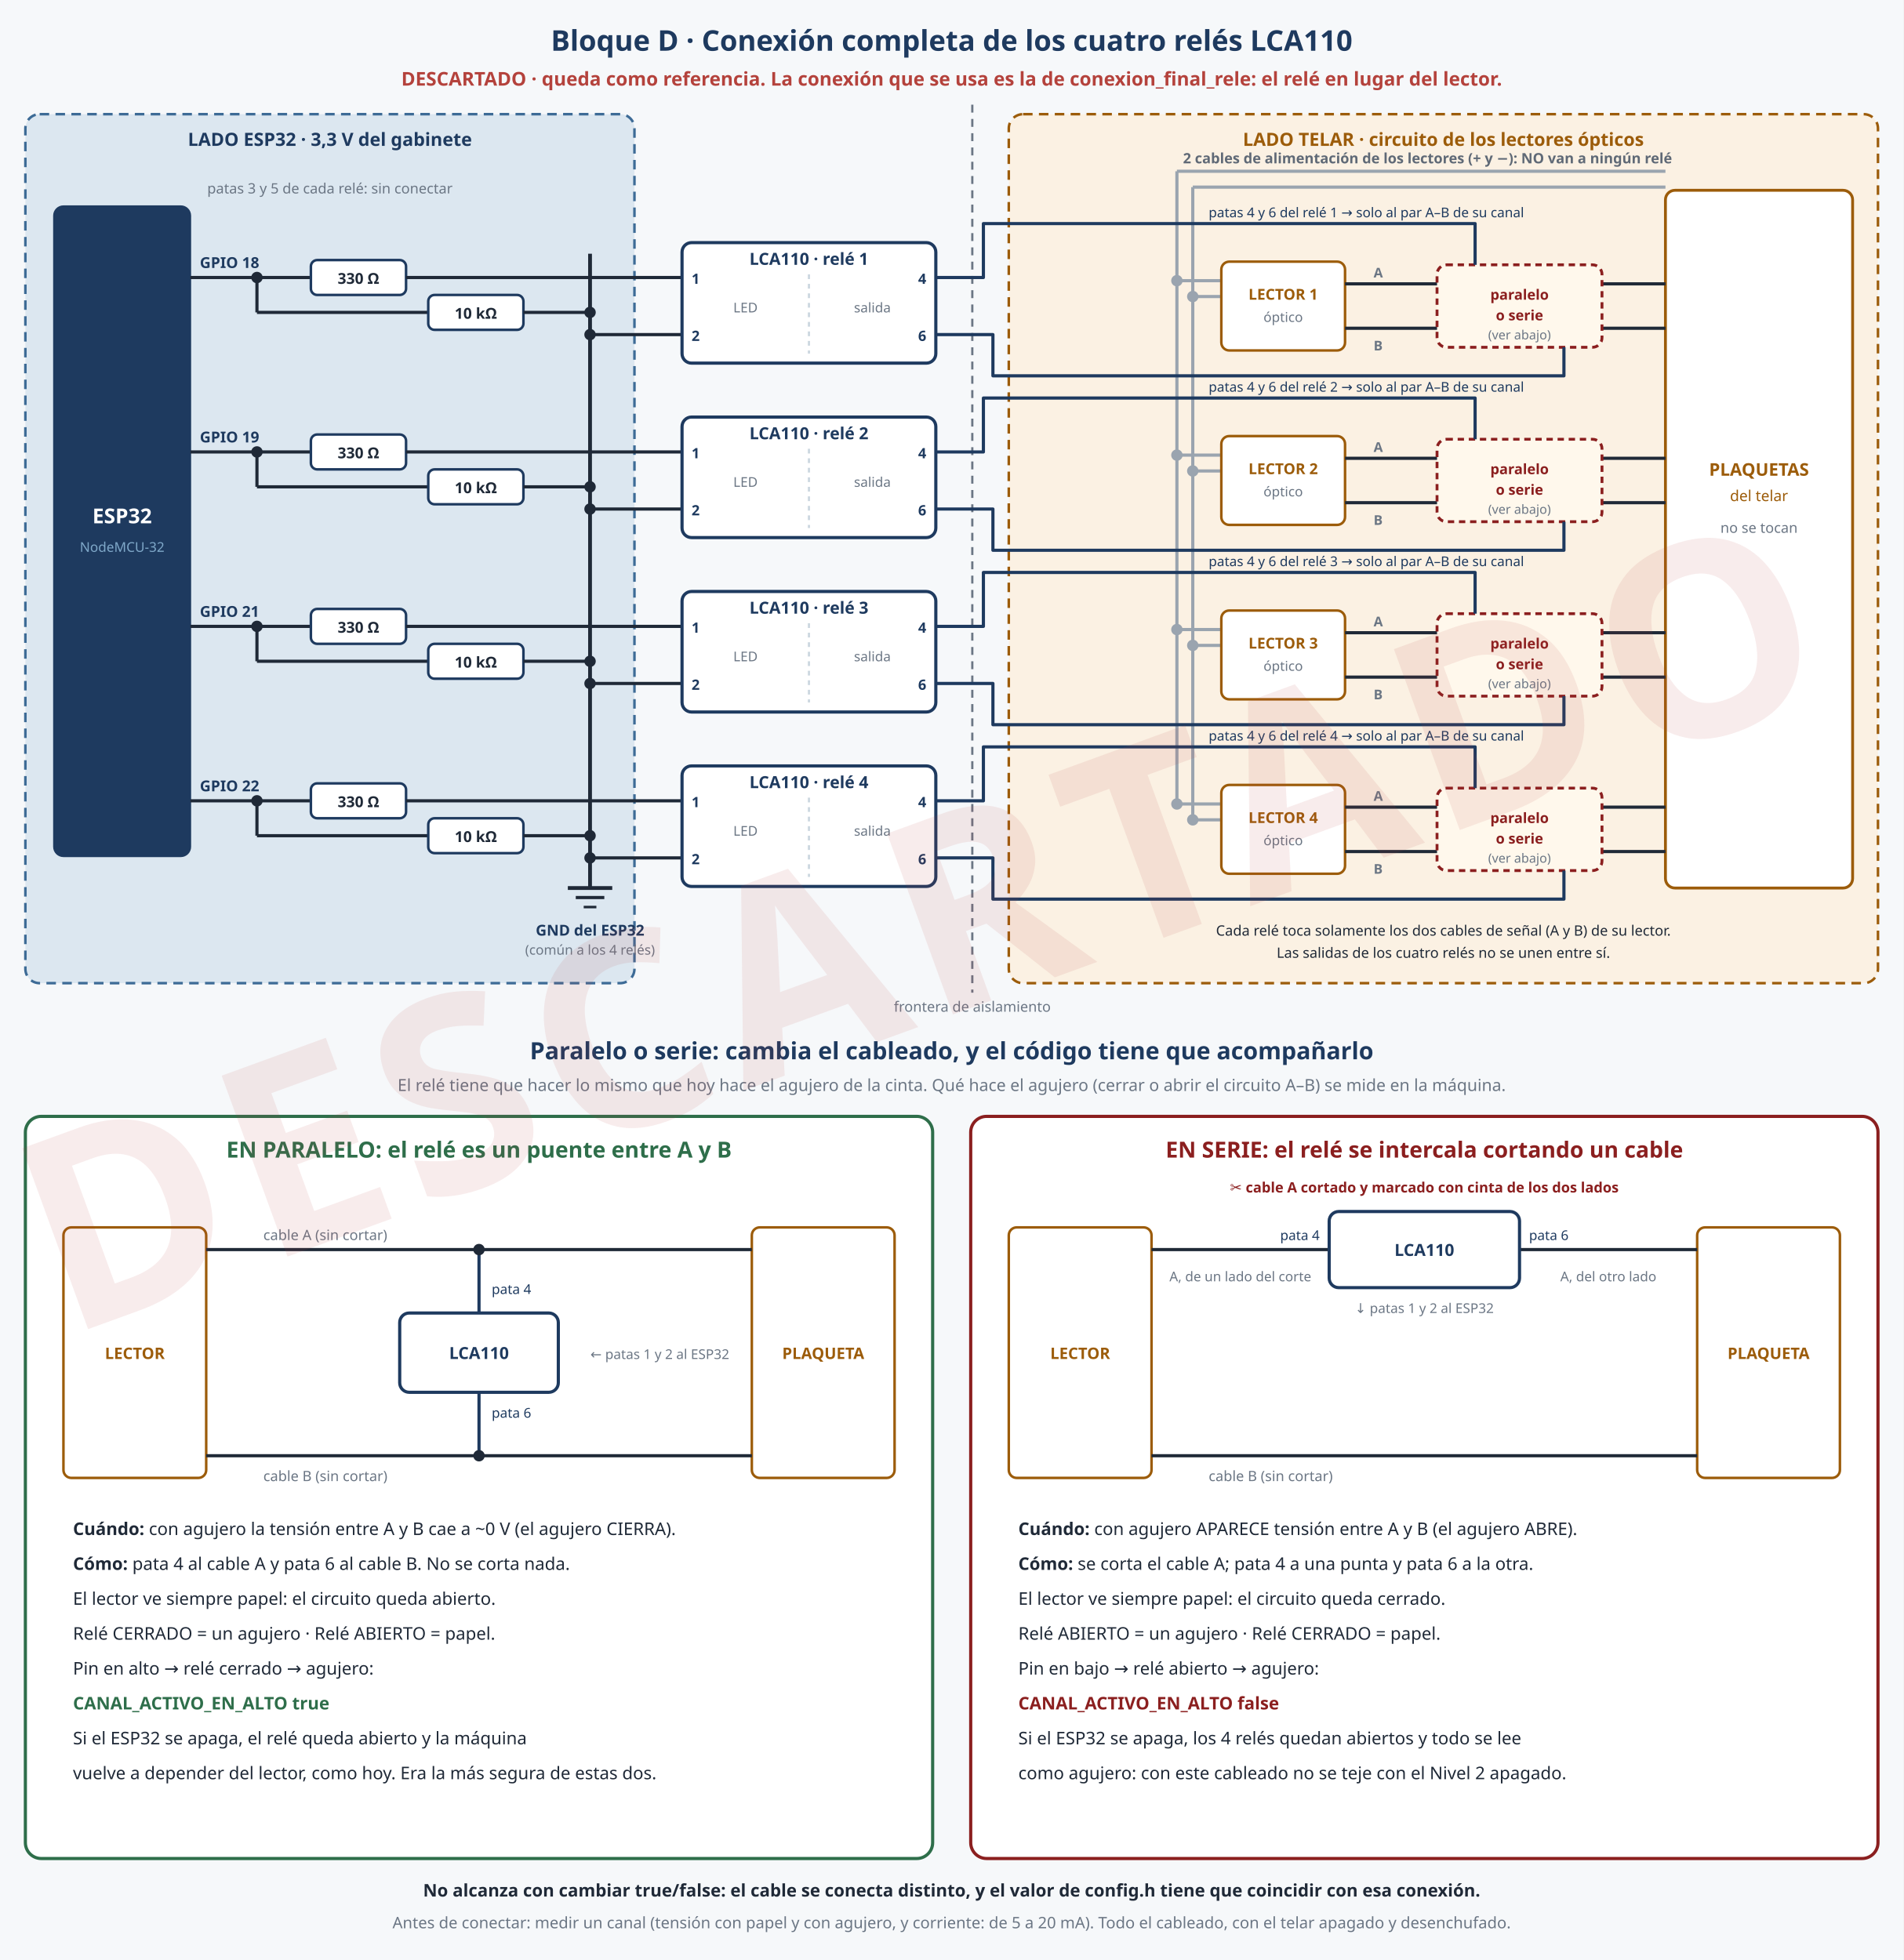
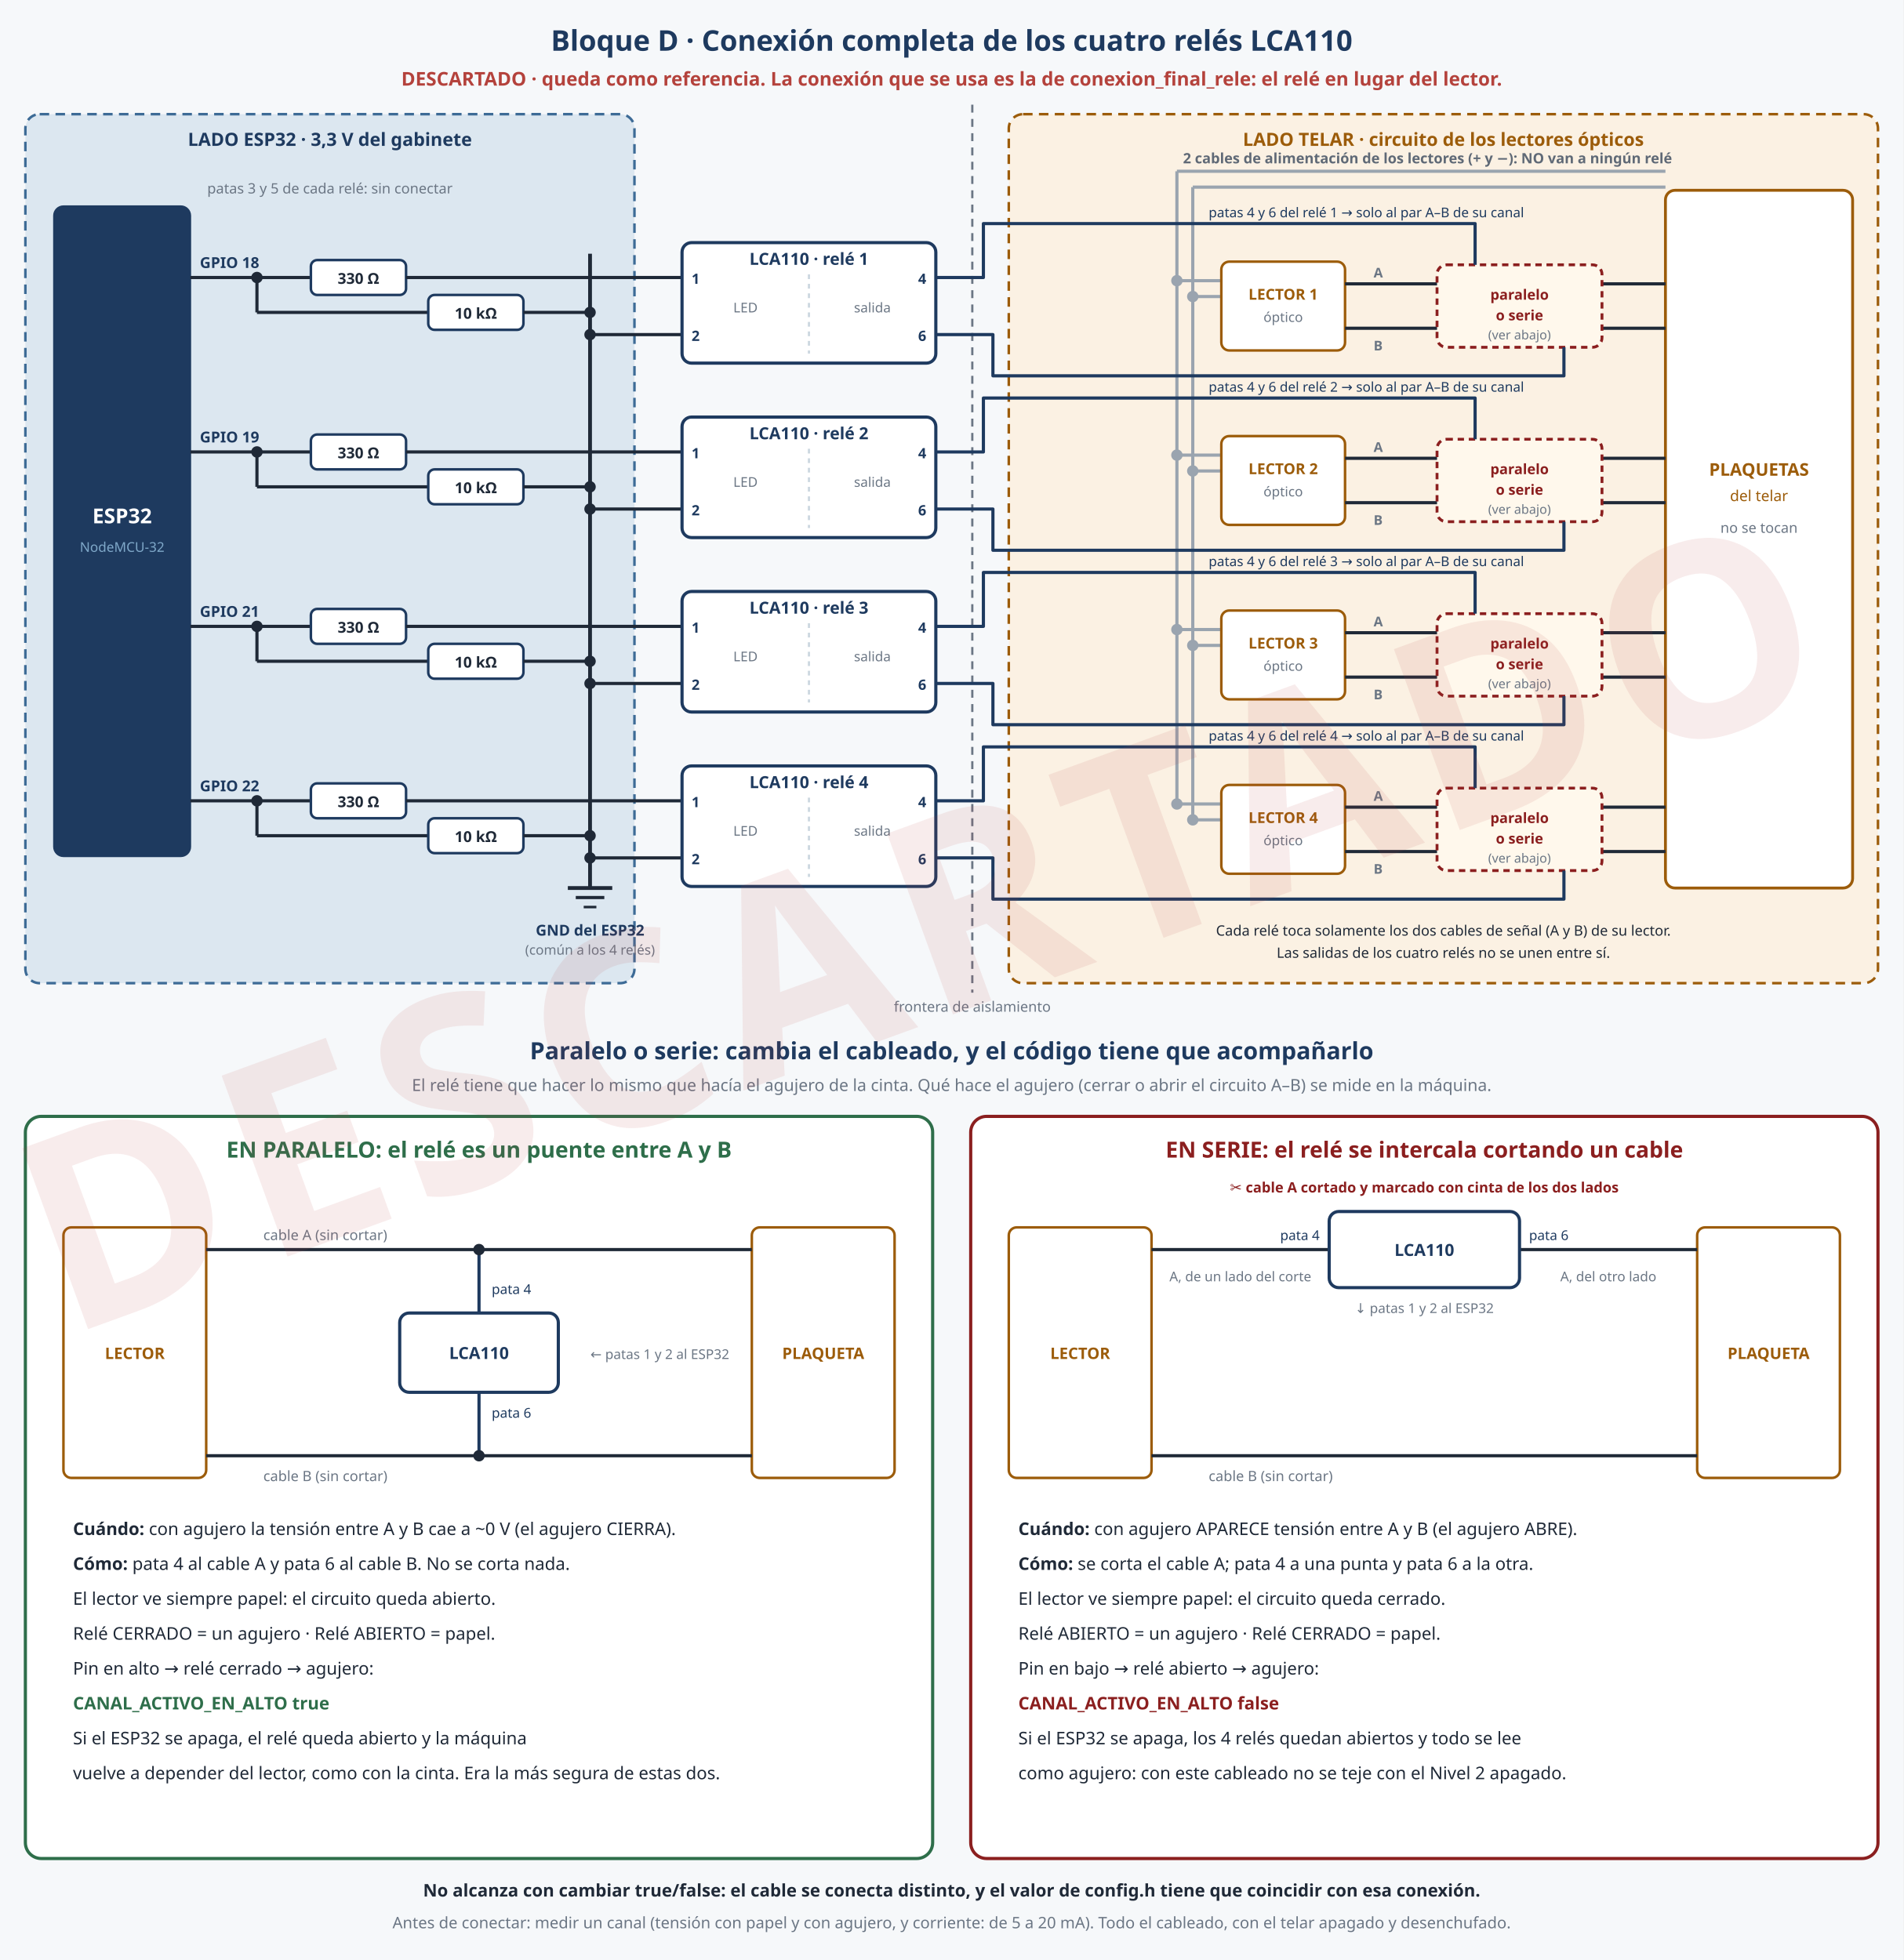
<svg xmlns="http://www.w3.org/2000/svg" viewBox="0 0 1200 1236" font-family="IBM Plex Sans, system-ui, sans-serif">
  <rect width="1200" height="1236" fill="#F6F8FA" />
  <text x="600.0" y="32" font-size="18" font-weight="bold" fill="#1E3A5F" text-anchor="middle" font-family="Questrial, IBM Plex Sans, sans-serif">Bloque D · Conexión completa de los cuatro relés LCA110</text>
  <text x="600.0" y="54" font-size="12" font-weight="bold" fill="#B4423C" text-anchor="middle">DESCARTADO · queda como referencia. La conexión que se usa es la de conexion_final_rele: el relé en lugar del lector.</text>
  <rect x="16" y="72" width="384" height="548" rx="9" fill="#DCE7F0" stroke="#3D6B96" stroke-width="1.6" stroke-dasharray="6 4" />
  <text x="208" y="92" font-size="11.5" font-weight="bold" fill="#1E3A5F" text-anchor="middle">LADO ESP32 · 3,3 V del gabinete</text>
  <rect x="636" y="72" width="548" height="548" rx="9" fill="#FBF1E3" stroke="#9C5C0A" stroke-width="1.6" stroke-dasharray="6 4" />
  <text x="910" y="92" font-size="11.5" font-weight="bold" fill="#9C5C0A" text-anchor="middle">LADO TELAR · circuito de los lectores ópticos</text>
  <line x1="613" y1="66" x2="613" y2="626" stroke="#6B7684" stroke-width="1.4" stroke-dasharray="5 4" />
  <text x="613" y="638" font-size="9" font-weight="normal" fill="#6B7684" text-anchor="middle">frontera de aislamiento</text>
  <rect x="34" y="130" width="86" height="410" rx="6" fill="#1E3A5F" stroke="#1E3A5F" stroke-width="1" />
  <text x="77" y="330" font-size="13" font-weight="bold" fill="#FFFFFF" text-anchor="middle">ESP32</text>
  <text x="77" y="348" font-size="8.5" font-weight="normal" fill="#7FA8C9" text-anchor="middle">NodeMCU-32</text>
  <line x1="372" y1="160" x2="372" y2="560" stroke="#1F2937" stroke-width="2.4" />
  <line x1="358" y1="560" x2="386" y2="560" stroke="#1F2937" stroke-width="2.4" />
  <line x1="363" y1="566" x2="381" y2="566" stroke="#1F2937" stroke-width="2" />
  <line x1="368" y1="572" x2="376" y2="572" stroke="#1F2937" stroke-width="1.6" />
  <text x="372" y="590" font-size="9.5" font-weight="bold" fill="#1E3A5F" text-anchor="middle">GND del ESP32</text>
  <text x="372" y="602" font-size="8.5" font-weight="normal" fill="#6B7684" text-anchor="middle">(común a los 4 relés)</text>
  <text x="126" y="169" font-size="9.5" font-weight="bold" fill="#1E3A5F" text-anchor="start">GPIO 18</text>
  <line x1="120" y1="175" x2="196" y2="175" stroke="#1F2937" stroke-width="2" />
  <rect x="196" y="164" width="60" height="22" rx="4" fill="#FFFFFF" stroke="#1E3A5F" stroke-width="1.6" />
  <text x="226" y="179" font-size="9.5" font-weight="bold" fill="#1F2937" text-anchor="middle">330 Ω</text>
  <line x1="256" y1="175" x2="430" y2="175" stroke="#1F2937" stroke-width="2" />
  <circle cx="162" cy="175" r="3.6" fill="#1F2937" />
  <line x1="162" y1="175" x2="162" y2="197" stroke="#1F2937" stroke-width="2" />
  <line x1="162" y1="197" x2="270" y2="197" stroke="#1F2937" stroke-width="2" />
  <rect x="270" y="186" width="60" height="22" rx="4" fill="#FFFFFF" stroke="#1E3A5F" stroke-width="1.6" />
  <text x="300" y="201" font-size="9.5" font-weight="bold" fill="#1F2937" text-anchor="middle">10 kΩ</text>
  <line x1="330" y1="197" x2="372" y2="197" stroke="#1F2937" stroke-width="2" />
  <circle cx="372" cy="197" r="3.6" fill="#1F2937" />
  <line x1="430" y1="211" x2="372" y2="211" stroke="#1F2937" stroke-width="2" />
  <circle cx="372" cy="211" r="3.6" fill="#1F2937" />
  <rect x="430" y="153" width="160" height="76" rx="6" fill="#FFFFFF" stroke="#1E3A5F" stroke-width="2" />
  <text x="510" y="167" font-size="10.5" font-weight="bold" fill="#1E3A5F" text-anchor="middle">LCA110 · relé 1</text>
  <line x1="510" y1="173" x2="510" y2="223" stroke="#CDD8E0" stroke-width="1.4" stroke-dasharray="3 3" />
  <text x="436" y="179" font-size="9" font-weight="bold" fill="#1E3A5F" text-anchor="start">1</text>
  <text x="436" y="215" font-size="9" font-weight="bold" fill="#1E3A5F" text-anchor="start">2</text>
  <text x="470" y="197" font-size="8.5" font-weight="normal" fill="#6B7684" text-anchor="middle">LED</text>
  <text x="550" y="197" font-size="8.5" font-weight="normal" fill="#6B7684" text-anchor="middle">salida</text>
  <text x="584" y="179" font-size="9" font-weight="bold" fill="#1E3A5F" text-anchor="end">4</text>
  <text x="584" y="215" font-size="9" font-weight="bold" fill="#1E3A5F" text-anchor="end">6</text>
  <text x="126" y="279" font-size="9.5" font-weight="bold" fill="#1E3A5F" text-anchor="start">GPIO 19</text>
  <line x1="120" y1="285" x2="196" y2="285" stroke="#1F2937" stroke-width="2" />
  <rect x="196" y="274" width="60" height="22" rx="4" fill="#FFFFFF" stroke="#1E3A5F" stroke-width="1.6" />
  <text x="226" y="289" font-size="9.5" font-weight="bold" fill="#1F2937" text-anchor="middle">330 Ω</text>
  <line x1="256" y1="285" x2="430" y2="285" stroke="#1F2937" stroke-width="2" />
  <circle cx="162" cy="285" r="3.6" fill="#1F2937" />
  <line x1="162" y1="285" x2="162" y2="307" stroke="#1F2937" stroke-width="2" />
  <line x1="162" y1="307" x2="270" y2="307" stroke="#1F2937" stroke-width="2" />
  <rect x="270" y="296" width="60" height="22" rx="4" fill="#FFFFFF" stroke="#1E3A5F" stroke-width="1.6" />
  <text x="300" y="311" font-size="9.5" font-weight="bold" fill="#1F2937" text-anchor="middle">10 kΩ</text>
  <line x1="330" y1="307" x2="372" y2="307" stroke="#1F2937" stroke-width="2" />
  <circle cx="372" cy="307" r="3.6" fill="#1F2937" />
  <line x1="430" y1="321" x2="372" y2="321" stroke="#1F2937" stroke-width="2" />
  <circle cx="372" cy="321" r="3.6" fill="#1F2937" />
  <rect x="430" y="263" width="160" height="76" rx="6" fill="#FFFFFF" stroke="#1E3A5F" stroke-width="2" />
  <text x="510" y="277" font-size="10.5" font-weight="bold" fill="#1E3A5F" text-anchor="middle">LCA110 · relé 2</text>
  <line x1="510" y1="283" x2="510" y2="333" stroke="#CDD8E0" stroke-width="1.4" stroke-dasharray="3 3" />
  <text x="436" y="289" font-size="9" font-weight="bold" fill="#1E3A5F" text-anchor="start">1</text>
  <text x="436" y="325" font-size="9" font-weight="bold" fill="#1E3A5F" text-anchor="start">2</text>
  <text x="470" y="307" font-size="8.5" font-weight="normal" fill="#6B7684" text-anchor="middle">LED</text>
  <text x="550" y="307" font-size="8.5" font-weight="normal" fill="#6B7684" text-anchor="middle">salida</text>
  <text x="584" y="289" font-size="9" font-weight="bold" fill="#1E3A5F" text-anchor="end">4</text>
  <text x="584" y="325" font-size="9" font-weight="bold" fill="#1E3A5F" text-anchor="end">6</text>
  <text x="126" y="389" font-size="9.5" font-weight="bold" fill="#1E3A5F" text-anchor="start">GPIO 21</text>
  <line x1="120" y1="395" x2="196" y2="395" stroke="#1F2937" stroke-width="2" />
  <rect x="196" y="384" width="60" height="22" rx="4" fill="#FFFFFF" stroke="#1E3A5F" stroke-width="1.6" />
  <text x="226" y="399" font-size="9.5" font-weight="bold" fill="#1F2937" text-anchor="middle">330 Ω</text>
  <line x1="256" y1="395" x2="430" y2="395" stroke="#1F2937" stroke-width="2" />
  <circle cx="162" cy="395" r="3.6" fill="#1F2937" />
  <line x1="162" y1="395" x2="162" y2="417" stroke="#1F2937" stroke-width="2" />
  <line x1="162" y1="417" x2="270" y2="417" stroke="#1F2937" stroke-width="2" />
  <rect x="270" y="406" width="60" height="22" rx="4" fill="#FFFFFF" stroke="#1E3A5F" stroke-width="1.6" />
  <text x="300" y="421" font-size="9.5" font-weight="bold" fill="#1F2937" text-anchor="middle">10 kΩ</text>
  <line x1="330" y1="417" x2="372" y2="417" stroke="#1F2937" stroke-width="2" />
  <circle cx="372" cy="417" r="3.6" fill="#1F2937" />
  <line x1="430" y1="431" x2="372" y2="431" stroke="#1F2937" stroke-width="2" />
  <circle cx="372" cy="431" r="3.6" fill="#1F2937" />
  <rect x="430" y="373" width="160" height="76" rx="6" fill="#FFFFFF" stroke="#1E3A5F" stroke-width="2" />
  <text x="510" y="387" font-size="10.5" font-weight="bold" fill="#1E3A5F" text-anchor="middle">LCA110 · relé 3</text>
  <line x1="510" y1="393" x2="510" y2="443" stroke="#CDD8E0" stroke-width="1.4" stroke-dasharray="3 3" />
  <text x="436" y="399" font-size="9" font-weight="bold" fill="#1E3A5F" text-anchor="start">1</text>
  <text x="436" y="435" font-size="9" font-weight="bold" fill="#1E3A5F" text-anchor="start">2</text>
  <text x="470" y="417" font-size="8.5" font-weight="normal" fill="#6B7684" text-anchor="middle">LED</text>
  <text x="550" y="417" font-size="8.5" font-weight="normal" fill="#6B7684" text-anchor="middle">salida</text>
  <text x="584" y="399" font-size="9" font-weight="bold" fill="#1E3A5F" text-anchor="end">4</text>
  <text x="584" y="435" font-size="9" font-weight="bold" fill="#1E3A5F" text-anchor="end">6</text>
  <text x="126" y="499" font-size="9.5" font-weight="bold" fill="#1E3A5F" text-anchor="start">GPIO 22</text>
  <line x1="120" y1="505" x2="196" y2="505" stroke="#1F2937" stroke-width="2" />
  <rect x="196" y="494" width="60" height="22" rx="4" fill="#FFFFFF" stroke="#1E3A5F" stroke-width="1.6" />
  <text x="226" y="509" font-size="9.5" font-weight="bold" fill="#1F2937" text-anchor="middle">330 Ω</text>
  <line x1="256" y1="505" x2="430" y2="505" stroke="#1F2937" stroke-width="2" />
  <circle cx="162" cy="505" r="3.6" fill="#1F2937" />
  <line x1="162" y1="505" x2="162" y2="527" stroke="#1F2937" stroke-width="2" />
  <line x1="162" y1="527" x2="270" y2="527" stroke="#1F2937" stroke-width="2" />
  <rect x="270" y="516" width="60" height="22" rx="4" fill="#FFFFFF" stroke="#1E3A5F" stroke-width="1.6" />
  <text x="300" y="531" font-size="9.5" font-weight="bold" fill="#1F2937" text-anchor="middle">10 kΩ</text>
  <line x1="330" y1="527" x2="372" y2="527" stroke="#1F2937" stroke-width="2" />
  <circle cx="372" cy="527" r="3.6" fill="#1F2937" />
  <line x1="430" y1="541" x2="372" y2="541" stroke="#1F2937" stroke-width="2" />
  <circle cx="372" cy="541" r="3.6" fill="#1F2937" />
  <rect x="430" y="483" width="160" height="76" rx="6" fill="#FFFFFF" stroke="#1E3A5F" stroke-width="2" />
  <text x="510" y="497" font-size="10.5" font-weight="bold" fill="#1E3A5F" text-anchor="middle">LCA110 · relé 4</text>
  <line x1="510" y1="503" x2="510" y2="553" stroke="#CDD8E0" stroke-width="1.4" stroke-dasharray="3 3" />
  <text x="436" y="509" font-size="9" font-weight="bold" fill="#1E3A5F" text-anchor="start">1</text>
  <text x="436" y="545" font-size="9" font-weight="bold" fill="#1E3A5F" text-anchor="start">2</text>
  <text x="470" y="527" font-size="8.5" font-weight="normal" fill="#6B7684" text-anchor="middle">LED</text>
  <text x="550" y="527" font-size="8.5" font-weight="normal" fill="#6B7684" text-anchor="middle">salida</text>
  <text x="584" y="509" font-size="9" font-weight="bold" fill="#1E3A5F" text-anchor="end">4</text>
  <text x="584" y="545" font-size="9" font-weight="bold" fill="#1E3A5F" text-anchor="end">6</text>
  <text x="208" y="122" font-size="9" font-weight="normal" fill="#6B7684" text-anchor="middle">patas 3 y 5 de cada relé: sin conectar</text>
  <rect x="1050" y="120" width="118" height="440" rx="6" fill="#FFFFFF" stroke="#9C5C0A" stroke-width="1.8" />
  <text x="1109" y="300" font-size="11" font-weight="bold" fill="#9C5C0A" text-anchor="middle">PLAQUETAS</text>
  <text x="1109" y="316" font-size="9.5" font-weight="normal" fill="#9C5C0A" text-anchor="middle">del telar</text>
  <text x="1109" y="336" font-size="9" font-weight="normal" fill="#6B7684" text-anchor="middle">no se tocan</text>
  <line x1="1050" y1="108" x2="742" y2="108" stroke="#9AA4AF" stroke-width="2" />
  <line x1="1050" y1="118" x2="752" y2="118" stroke="#9AA4AF" stroke-width="2" />
  <line x1="742" y1="108" x2="742" y2="507" stroke="#9AA4AF" stroke-width="2" />
  <line x1="752" y1="118" x2="752" y2="517" stroke="#9AA4AF" stroke-width="2" />
  <text x="900" y="103" font-size="9" font-weight="bold" fill="#5F6976" text-anchor="middle">2 cables de alimentación de los lectores (+ y −): NO van a ningún relé</text>
  <line x1="742" y1="177" x2="770" y2="177" stroke="#9AA4AF" stroke-width="2" />
  <line x1="752" y1="187" x2="770" y2="187" stroke="#9AA4AF" stroke-width="2" />
  <circle cx="742" cy="177" r="3.6" fill="#9AA4AF" />
  <circle cx="752" cy="187" r="3.6" fill="#9AA4AF" />
  <rect x="770" y="165" width="78" height="56" rx="5" fill="#FFFFFF" stroke="#9C5C0A" stroke-width="1.6" />
  <text x="809" y="189" font-size="9.5" font-weight="bold" fill="#9C5C0A" text-anchor="middle">LECTOR 1</text>
  <text x="809" y="203" font-size="8.5" font-weight="normal" fill="#6B7684" text-anchor="middle">óptico</text>
  <line x1="848" y1="179" x2="1050" y2="179" stroke="#1F2937" stroke-width="2" />
  <line x1="848" y1="207" x2="1050" y2="207" stroke="#1F2937" stroke-width="2" />
  <text x="866" y="175" font-size="8.5" font-weight="bold" fill="#6B7684" text-anchor="start">A</text>
  <text x="866" y="221" font-size="8.5" font-weight="bold" fill="#6B7684" text-anchor="start">B</text>
  <rect x="906" y="167" width="104" height="52" rx="6" fill="#FFF8EC" stroke="#8B1F1F" stroke-width="1.8" stroke-dasharray="4 3" />
  <text x="958" y="189" font-size="9" font-weight="bold" fill="#8B1F1F" text-anchor="middle">paralelo</text>
  <text x="958" y="202" font-size="9" font-weight="bold" fill="#8B1F1F" text-anchor="middle">o serie</text>
  <text x="958" y="214" font-size="8" font-weight="normal" fill="#6B7684" text-anchor="middle">(ver abajo)</text>
  <polyline points="590,175 620,175 620,141 930,141 930,167" fill="none" stroke="#1E3A5F" stroke-width="2" stroke-linejoin="round" />
  <polyline points="590,211 626,211 626,237 986,237 986,219" fill="none" stroke="#1E3A5F" stroke-width="2" stroke-linejoin="round" />
  <text x="762" y="137" font-size="8.5" font-weight="normal" fill="#1E3A5F" text-anchor="start">patas 4 y 6 del relé 1 → solo al par A–B de su canal</text>
  <line x1="742" y1="287" x2="770" y2="287" stroke="#9AA4AF" stroke-width="2" />
  <line x1="752" y1="297" x2="770" y2="297" stroke="#9AA4AF" stroke-width="2" />
  <circle cx="742" cy="287" r="3.6" fill="#9AA4AF" />
  <circle cx="752" cy="297" r="3.6" fill="#9AA4AF" />
  <rect x="770" y="275" width="78" height="56" rx="5" fill="#FFFFFF" stroke="#9C5C0A" stroke-width="1.6" />
  <text x="809" y="299" font-size="9.5" font-weight="bold" fill="#9C5C0A" text-anchor="middle">LECTOR 2</text>
  <text x="809" y="313" font-size="8.5" font-weight="normal" fill="#6B7684" text-anchor="middle">óptico</text>
  <line x1="848" y1="289" x2="1050" y2="289" stroke="#1F2937" stroke-width="2" />
  <line x1="848" y1="317" x2="1050" y2="317" stroke="#1F2937" stroke-width="2" />
  <text x="866" y="285" font-size="8.5" font-weight="bold" fill="#6B7684" text-anchor="start">A</text>
  <text x="866" y="331" font-size="8.5" font-weight="bold" fill="#6B7684" text-anchor="start">B</text>
  <rect x="906" y="277" width="104" height="52" rx="6" fill="#FFF8EC" stroke="#8B1F1F" stroke-width="1.8" stroke-dasharray="4 3" />
  <text x="958" y="299" font-size="9" font-weight="bold" fill="#8B1F1F" text-anchor="middle">paralelo</text>
  <text x="958" y="312" font-size="9" font-weight="bold" fill="#8B1F1F" text-anchor="middle">o serie</text>
  <text x="958" y="324" font-size="8" font-weight="normal" fill="#6B7684" text-anchor="middle">(ver abajo)</text>
  <polyline points="590,285 620,285 620,251 930,251 930,277" fill="none" stroke="#1E3A5F" stroke-width="2" stroke-linejoin="round" />
  <polyline points="590,321 626,321 626,347 986,347 986,329" fill="none" stroke="#1E3A5F" stroke-width="2" stroke-linejoin="round" />
  <text x="762" y="247" font-size="8.5" font-weight="normal" fill="#1E3A5F" text-anchor="start">patas 4 y 6 del relé 2 → solo al par A–B de su canal</text>
  <line x1="742" y1="397" x2="770" y2="397" stroke="#9AA4AF" stroke-width="2" />
  <line x1="752" y1="407" x2="770" y2="407" stroke="#9AA4AF" stroke-width="2" />
  <circle cx="742" cy="397" r="3.6" fill="#9AA4AF" />
  <circle cx="752" cy="407" r="3.6" fill="#9AA4AF" />
  <rect x="770" y="385" width="78" height="56" rx="5" fill="#FFFFFF" stroke="#9C5C0A" stroke-width="1.6" />
  <text x="809" y="409" font-size="9.5" font-weight="bold" fill="#9C5C0A" text-anchor="middle">LECTOR 3</text>
  <text x="809" y="423" font-size="8.5" font-weight="normal" fill="#6B7684" text-anchor="middle">óptico</text>
  <line x1="848" y1="399" x2="1050" y2="399" stroke="#1F2937" stroke-width="2" />
  <line x1="848" y1="427" x2="1050" y2="427" stroke="#1F2937" stroke-width="2" />
  <text x="866" y="395" font-size="8.5" font-weight="bold" fill="#6B7684" text-anchor="start">A</text>
  <text x="866" y="441" font-size="8.5" font-weight="bold" fill="#6B7684" text-anchor="start">B</text>
  <rect x="906" y="387" width="104" height="52" rx="6" fill="#FFF8EC" stroke="#8B1F1F" stroke-width="1.8" stroke-dasharray="4 3" />
  <text x="958" y="409" font-size="9" font-weight="bold" fill="#8B1F1F" text-anchor="middle">paralelo</text>
  <text x="958" y="422" font-size="9" font-weight="bold" fill="#8B1F1F" text-anchor="middle">o serie</text>
  <text x="958" y="434" font-size="8" font-weight="normal" fill="#6B7684" text-anchor="middle">(ver abajo)</text>
  <polyline points="590,395 620,395 620,361 930,361 930,387" fill="none" stroke="#1E3A5F" stroke-width="2" stroke-linejoin="round" />
  <polyline points="590,431 626,431 626,457 986,457 986,439" fill="none" stroke="#1E3A5F" stroke-width="2" stroke-linejoin="round" />
  <text x="762" y="357" font-size="8.5" font-weight="normal" fill="#1E3A5F" text-anchor="start">patas 4 y 6 del relé 3 → solo al par A–B de su canal</text>
  <line x1="742" y1="507" x2="770" y2="507" stroke="#9AA4AF" stroke-width="2" />
  <line x1="752" y1="517" x2="770" y2="517" stroke="#9AA4AF" stroke-width="2" />
  <circle cx="742" cy="507" r="3.6" fill="#9AA4AF" />
  <circle cx="752" cy="517" r="3.6" fill="#9AA4AF" />
  <rect x="770" y="495" width="78" height="56" rx="5" fill="#FFFFFF" stroke="#9C5C0A" stroke-width="1.6" />
  <text x="809" y="519" font-size="9.5" font-weight="bold" fill="#9C5C0A" text-anchor="middle">LECTOR 4</text>
  <text x="809" y="533" font-size="8.5" font-weight="normal" fill="#6B7684" text-anchor="middle">óptico</text>
  <line x1="848" y1="509" x2="1050" y2="509" stroke="#1F2937" stroke-width="2" />
  <line x1="848" y1="537" x2="1050" y2="537" stroke="#1F2937" stroke-width="2" />
  <text x="866" y="505" font-size="8.5" font-weight="bold" fill="#6B7684" text-anchor="start">A</text>
  <text x="866" y="551" font-size="8.5" font-weight="bold" fill="#6B7684" text-anchor="start">B</text>
  <rect x="906" y="497" width="104" height="52" rx="6" fill="#FFF8EC" stroke="#8B1F1F" stroke-width="1.8" stroke-dasharray="4 3" />
  <text x="958" y="519" font-size="9" font-weight="bold" fill="#8B1F1F" text-anchor="middle">paralelo</text>
  <text x="958" y="532" font-size="9" font-weight="bold" fill="#8B1F1F" text-anchor="middle">o serie</text>
  <text x="958" y="544" font-size="8" font-weight="normal" fill="#6B7684" text-anchor="middle">(ver abajo)</text>
  <polyline points="590,505 620,505 620,471 930,471 930,497" fill="none" stroke="#1E3A5F" stroke-width="2" stroke-linejoin="round" />
  <polyline points="590,541 626,541 626,567 986,567 986,549" fill="none" stroke="#1E3A5F" stroke-width="2" stroke-linejoin="round" />
  <text x="762" y="467" font-size="8.5" font-weight="normal" fill="#1E3A5F" text-anchor="start">patas 4 y 6 del relé 4 → solo al par A–B de su canal</text>
  <text x="910" y="590" font-size="9" font-weight="normal" fill="#1F2937" text-anchor="middle">Cada relé toca solamente los dos cables de señal (A y B) de su lector.</text>
  <text x="910" y="604" font-size="9" font-weight="normal" fill="#1F2937" text-anchor="middle">Las salidas de los cuatro relés no se unen entre sí.</text>
  <text x="600.0" y="668" font-size="15" font-weight="bold" fill="#1E3A5F" text-anchor="middle" font-family="Questrial, IBM Plex Sans, sans-serif">Paralelo o serie: cambia el cableado, y el código tiene que acompañarlo</text>
-   <text x="600.0" y="688" font-size="10.5" font-weight="normal" fill="#6B7684" text-anchor="middle">El relé tiene que hacer lo mismo que hoy hace el agujero de la cinta. Qué hace el agujero (cerrar o abrir el circuito A–B) se mide en la máquina.</text>
+   <text x="600.0" y="688" font-size="10.5" font-weight="normal" fill="#6B7684" text-anchor="middle">El relé tiene que hacer lo mismo que hacía el agujero de la cinta. Qué hace el agujero (cerrar o abrir el circuito A–B) se mide en la máquina.</text>
  <rect x="16" y="704" width="572" height="468" rx="10" fill="#FFFFFF" stroke="#2E6E4A" stroke-width="2" />
  <text x="302" y="730" font-size="14" font-weight="bold" fill="#2E6E4A" text-anchor="middle">EN PARALELO: el relé es un puente entre A y B</text>
  <rect x="40" y="774" width="90" height="158" rx="5" fill="#FFFFFF" stroke="#9C5C0A" stroke-width="1.6" />
  <text x="85" y="857.0" font-size="10" font-weight="bold" fill="#9C5C0A" text-anchor="middle">LECTOR</text>
  <rect x="474" y="774" width="90" height="158" rx="5" fill="#FFFFFF" stroke="#9C5C0A" stroke-width="1.6" />
  <text x="519" y="857.0" font-size="10" font-weight="bold" fill="#9C5C0A" text-anchor="middle">PLAQUETA</text>
  <line x1="130" y1="788" x2="474" y2="788" stroke="#1F2937" stroke-width="2" />
  <line x1="130" y1="918" x2="474" y2="918" stroke="#1F2937" stroke-width="2" />
  <text x="166" y="782" font-size="9" font-weight="normal" fill="#6B7684" text-anchor="start">cable A (sin cortar)</text>
  <text x="166" y="934" font-size="9" font-weight="normal" fill="#6B7684" text-anchor="start">cable B (sin cortar)</text>
  <rect x="252" y="828" width="100" height="50" rx="6" fill="#FFFFFF" stroke="#1E3A5F" stroke-width="2" />
  <text x="302" y="857.0" font-size="10.5" font-weight="bold" fill="#1E3A5F" text-anchor="middle">LCA110</text>
  <line x1="302" y1="788" x2="302" y2="828" stroke="#1E3A5F" stroke-width="2" />
  <circle cx="302" cy="788" r="3.6" fill="#1F2937" />
  <text x="310" y="816" font-size="8.5" font-weight="normal" fill="#1E3A5F" text-anchor="start">pata 4</text>
  <line x1="302" y1="878" x2="302" y2="918" stroke="#1E3A5F" stroke-width="2" />
  <circle cx="302" cy="918" r="3.6" fill="#1F2937" />
  <text x="310" y="894" font-size="8.5" font-weight="normal" fill="#1E3A5F" text-anchor="start">pata 6</text>
  <text x="416" y="857.0" font-size="8.5" font-weight="normal" fill="#6B7684" text-anchor="middle">← patas 1 y 2 al ESP32</text>
  <text x="46" y="968" font-size="11" fill="#1F2937">
    <tspan font-weight="bold">Cuándo:</tspan> con agujero la tensión entre A y B cae a ~0 V (el agujero CIERRA).</text>
  <text x="46" y="990" font-size="11" fill="#1F2937">
    <tspan font-weight="bold">Cómo:</tspan> pata 4 al cable A y pata 6 al cable B. No se corta nada.</text>
  <text x="46" y="1012" font-size="11" fill="#1F2937">El lector ve siempre papel: el circuito queda abierto.</text>
  <text x="46" y="1034" font-size="11" fill="#1F2937">Relé CERRADO = un agujero · Relé ABIERTO = papel.</text>
  <text x="46" y="1056" font-size="11" fill="#1F2937">Pin en alto → relé cerrado → agujero:</text>
  <text x="46" y="1078" font-size="11" fill="#1F2937">
    <tspan font-weight="bold" fill="#2E6E4A">CANAL_ACTIVO_EN_ALTO  true</tspan>
  </text>
  <text x="46" y="1100" font-size="11" fill="#1F2937">Si el ESP32 se apaga, el relé queda abierto y la máquina</text>
-   <text x="46" y="1122" font-size="11" fill="#1F2937">vuelve a depender del lector, como hoy. Era la más segura de estas dos.</text>
+   <text x="46" y="1122" font-size="11" fill="#1F2937">vuelve a depender del lector, como con la cinta. Era la más segura de estas dos.</text>
  <rect x="612" y="704" width="572" height="468" rx="10" fill="#FFFFFF" stroke="#8B1F1F" stroke-width="2" />
  <text x="898" y="730" font-size="14" font-weight="bold" fill="#8B1F1F" text-anchor="middle">EN SERIE: el relé se intercala cortando un cable</text>
  <rect x="636" y="774" width="90" height="158" rx="5" fill="#FFFFFF" stroke="#9C5C0A" stroke-width="1.6" />
  <text x="681" y="857.0" font-size="10" font-weight="bold" fill="#9C5C0A" text-anchor="middle">LECTOR</text>
  <rect x="1070" y="774" width="90" height="158" rx="5" fill="#FFFFFF" stroke="#9C5C0A" stroke-width="1.6" />
  <text x="1115" y="857.0" font-size="10" font-weight="bold" fill="#9C5C0A" text-anchor="middle">PLAQUETA</text>
  <line x1="726" y1="788" x2="838" y2="788" stroke="#1F2937" stroke-width="2" />
  <line x1="958" y1="788" x2="1070" y2="788" stroke="#1F2937" stroke-width="2" />
  <rect x="838" y="764" width="120" height="48" rx="6" fill="#FFFFFF" stroke="#1E3A5F" stroke-width="2" />
  <text x="898" y="792" font-size="10.5" font-weight="bold" fill="#1E3A5F" text-anchor="middle">LCA110</text>
  <text x="832" y="782" font-size="8.5" font-weight="normal" fill="#1E3A5F" text-anchor="end">pata 4</text>
  <text x="964" y="782" font-size="8.5" font-weight="normal" fill="#1E3A5F" text-anchor="start">pata 6</text>
  <text x="782" y="808" font-size="8.5" font-weight="normal" fill="#6B7684" text-anchor="middle">A, de un lado del corte</text>
  <text x="1014" y="808" font-size="8.5" font-weight="normal" fill="#6B7684" text-anchor="middle">A, del otro lado</text>
  <text x="898" y="752" font-size="9" font-weight="bold" fill="#8B1F1F" text-anchor="middle">✂ cable A cortado y marcado con cinta de los dos lados</text>
  <text x="898" y="828" font-size="8.5" font-weight="normal" fill="#6B7684" text-anchor="middle">↓ patas 1 y 2 al ESP32</text>
  <line x1="726" y1="918" x2="1070" y2="918" stroke="#1F2937" stroke-width="2" />
  <text x="762" y="934" font-size="9" font-weight="normal" fill="#6B7684" text-anchor="start">cable B (sin cortar)</text>
  <text x="642" y="968" font-size="11" fill="#1F2937">
    <tspan font-weight="bold">Cuándo:</tspan> con agujero APARECE tensión entre A y B (el agujero ABRE).</text>
  <text x="642" y="990" font-size="11" fill="#1F2937">
    <tspan font-weight="bold">Cómo:</tspan> se corta el cable A; pata 4 a una punta y pata 6 a la otra.</text>
  <text x="642" y="1012" font-size="11" fill="#1F2937">El lector ve siempre papel: el circuito queda cerrado.</text>
  <text x="642" y="1034" font-size="11" fill="#1F2937">Relé ABIERTO = un agujero · Relé CERRADO = papel.</text>
  <text x="642" y="1056" font-size="11" fill="#1F2937">Pin en bajo → relé abierto → agujero:</text>
  <text x="642" y="1078" font-size="11" fill="#1F2937">
    <tspan font-weight="bold" fill="#8B1F1F">CANAL_ACTIVO_EN_ALTO  false</tspan>
  </text>
  <text x="642" y="1100" font-size="11" fill="#1F2937">Si el ESP32 se apaga, los 4 relés quedan abiertos y todo se lee</text>
  <text x="642" y="1122" font-size="11" fill="#1F2937">como agujero: con este cableado no se teje con el Nivel 2 apagado.</text>
  <text x="600.0" y="1196" font-size="11" font-weight="bold" fill="#1F2937" text-anchor="middle">No alcanza con cambiar true/false: el cable se conecta distinto, y el valor de config.h tiene que coincidir con esa conexión.</text>
  <text x="600.0" y="1216" font-size="10" font-weight="normal" fill="#6B7684" text-anchor="middle">Antes de conectar: medir un canal (tensión con papel y con agujero, y corriente: de 5 a 20 mA). Todo el cableado, con el telar apagado y desenchufado.</text>
  <g pointer-events="none">
    <text x="600" y="640" text-anchor="middle" font-size="170" font-weight="bold" fill="#B4423C" fill-opacity="0.10" letter-spacing="8" transform="rotate(-20 600 640)">DESCARTADO</text>
  </g>
</svg>
